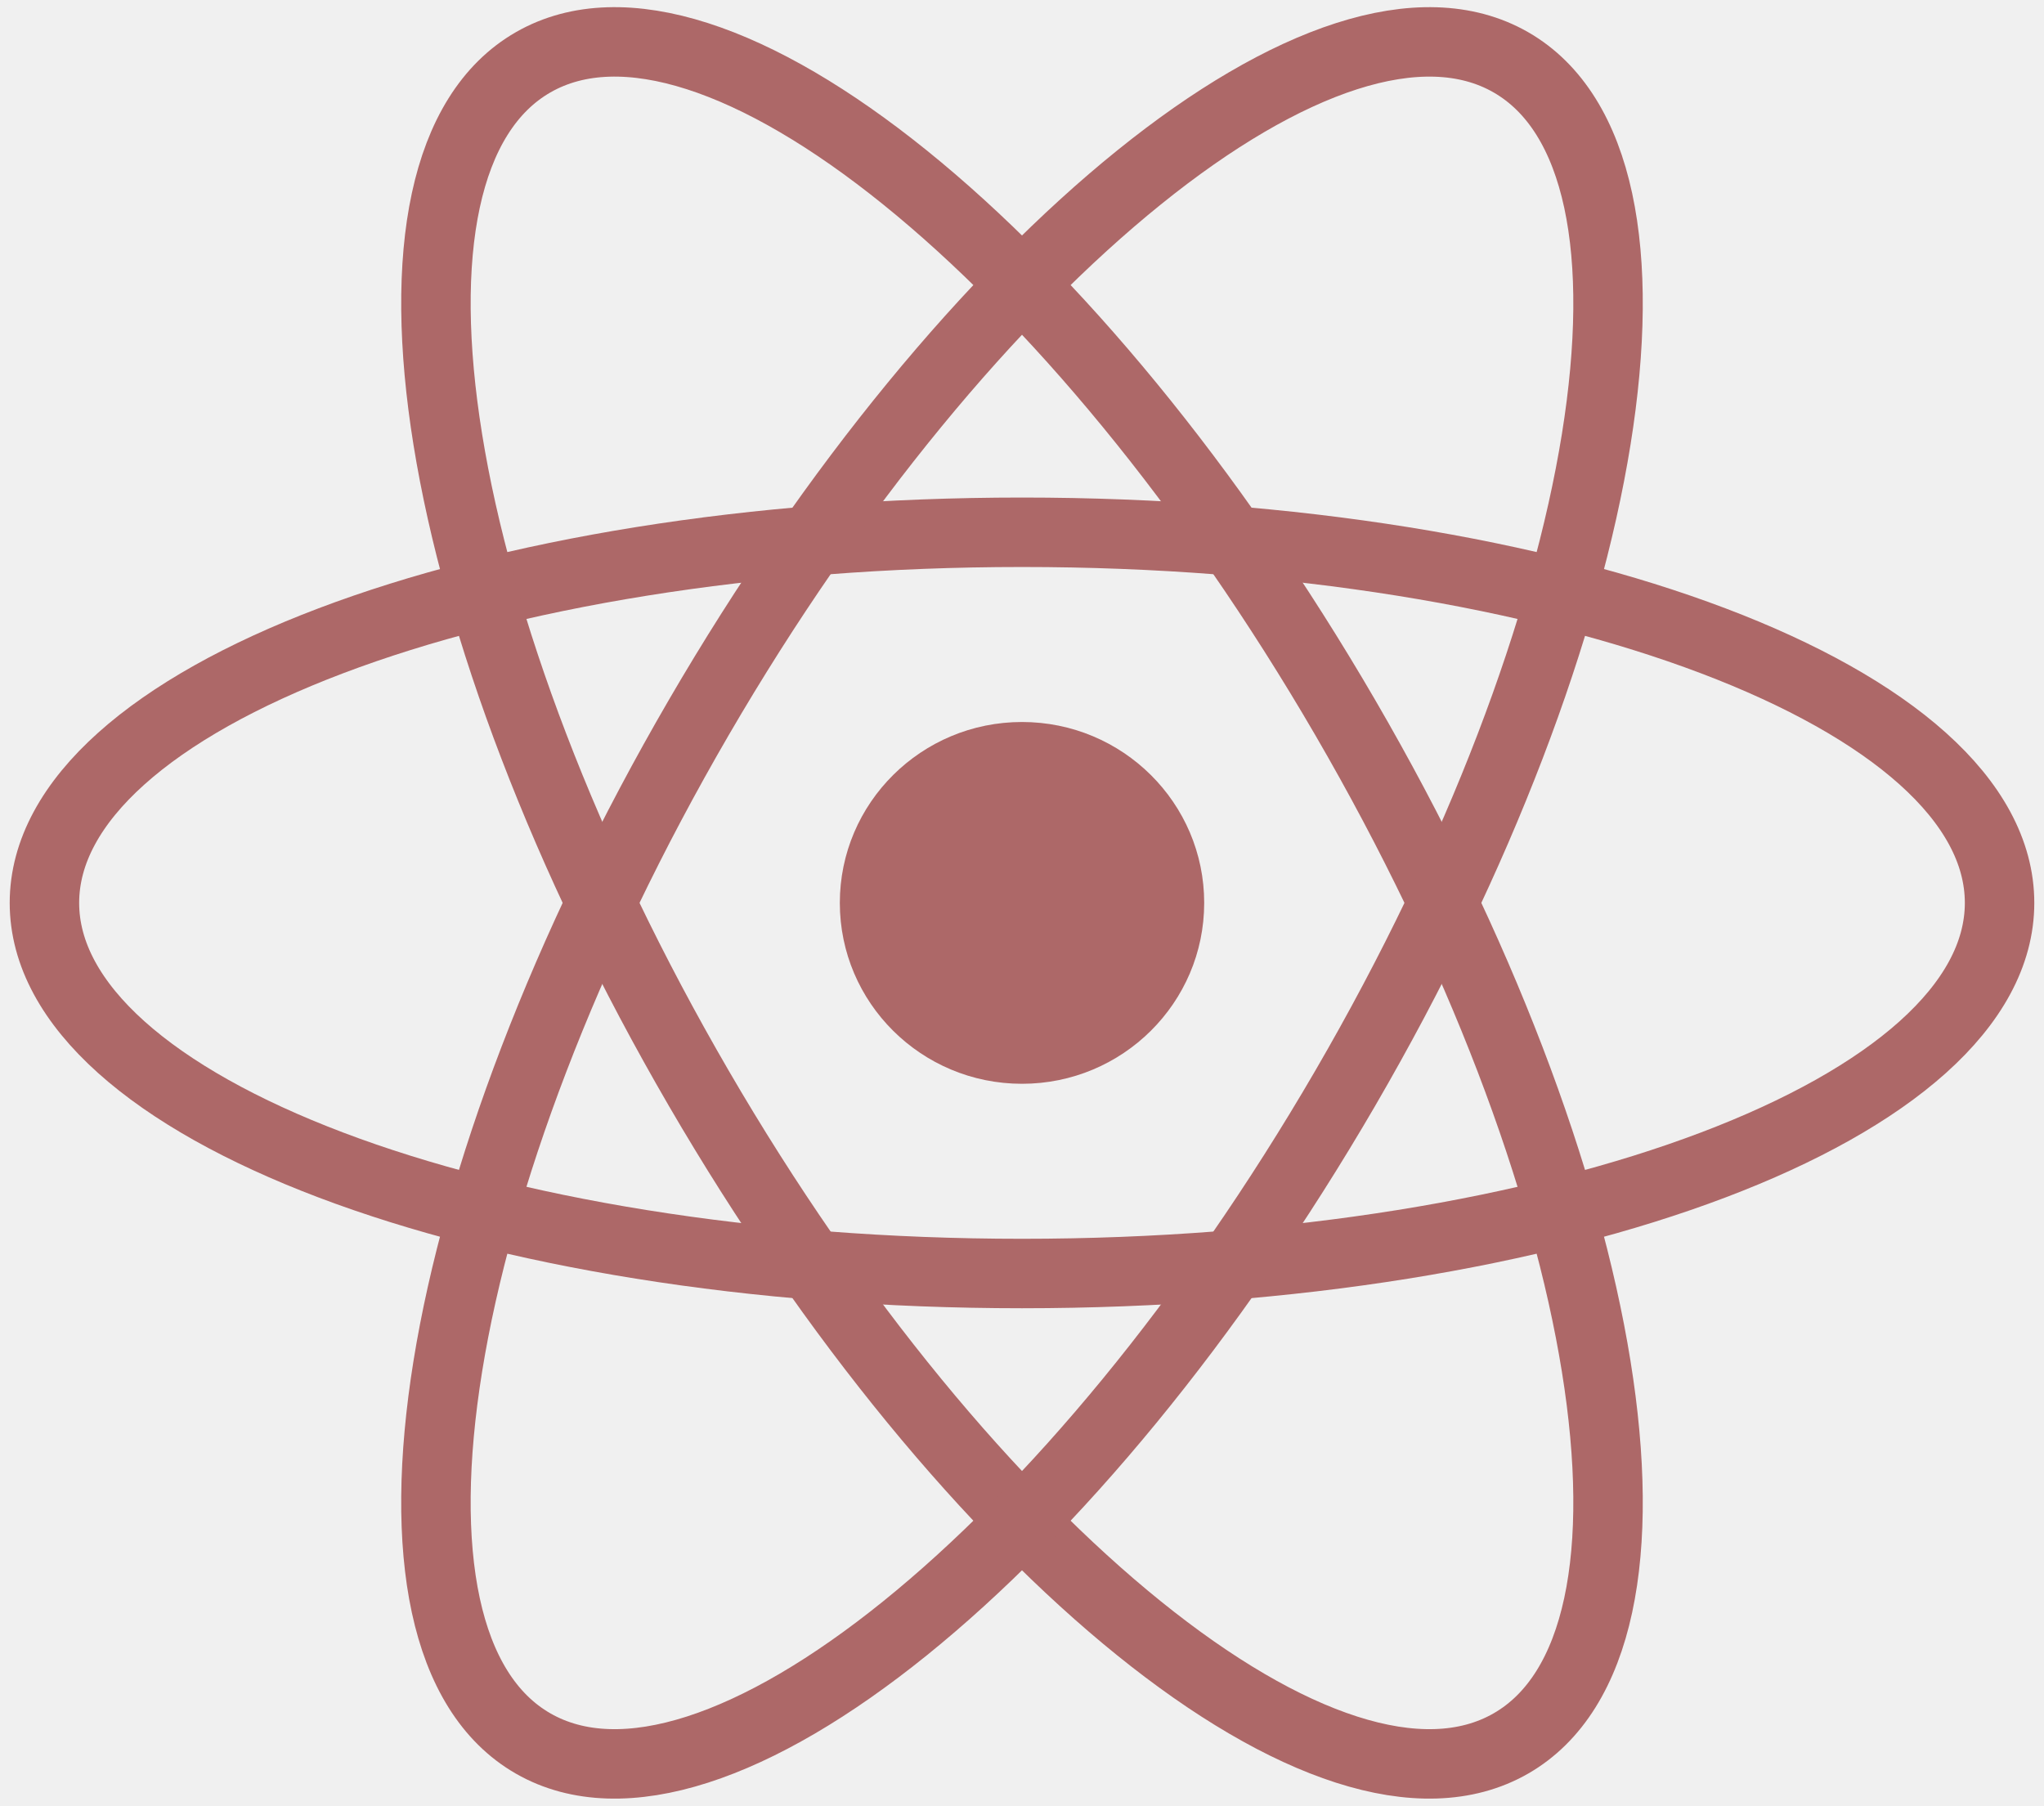
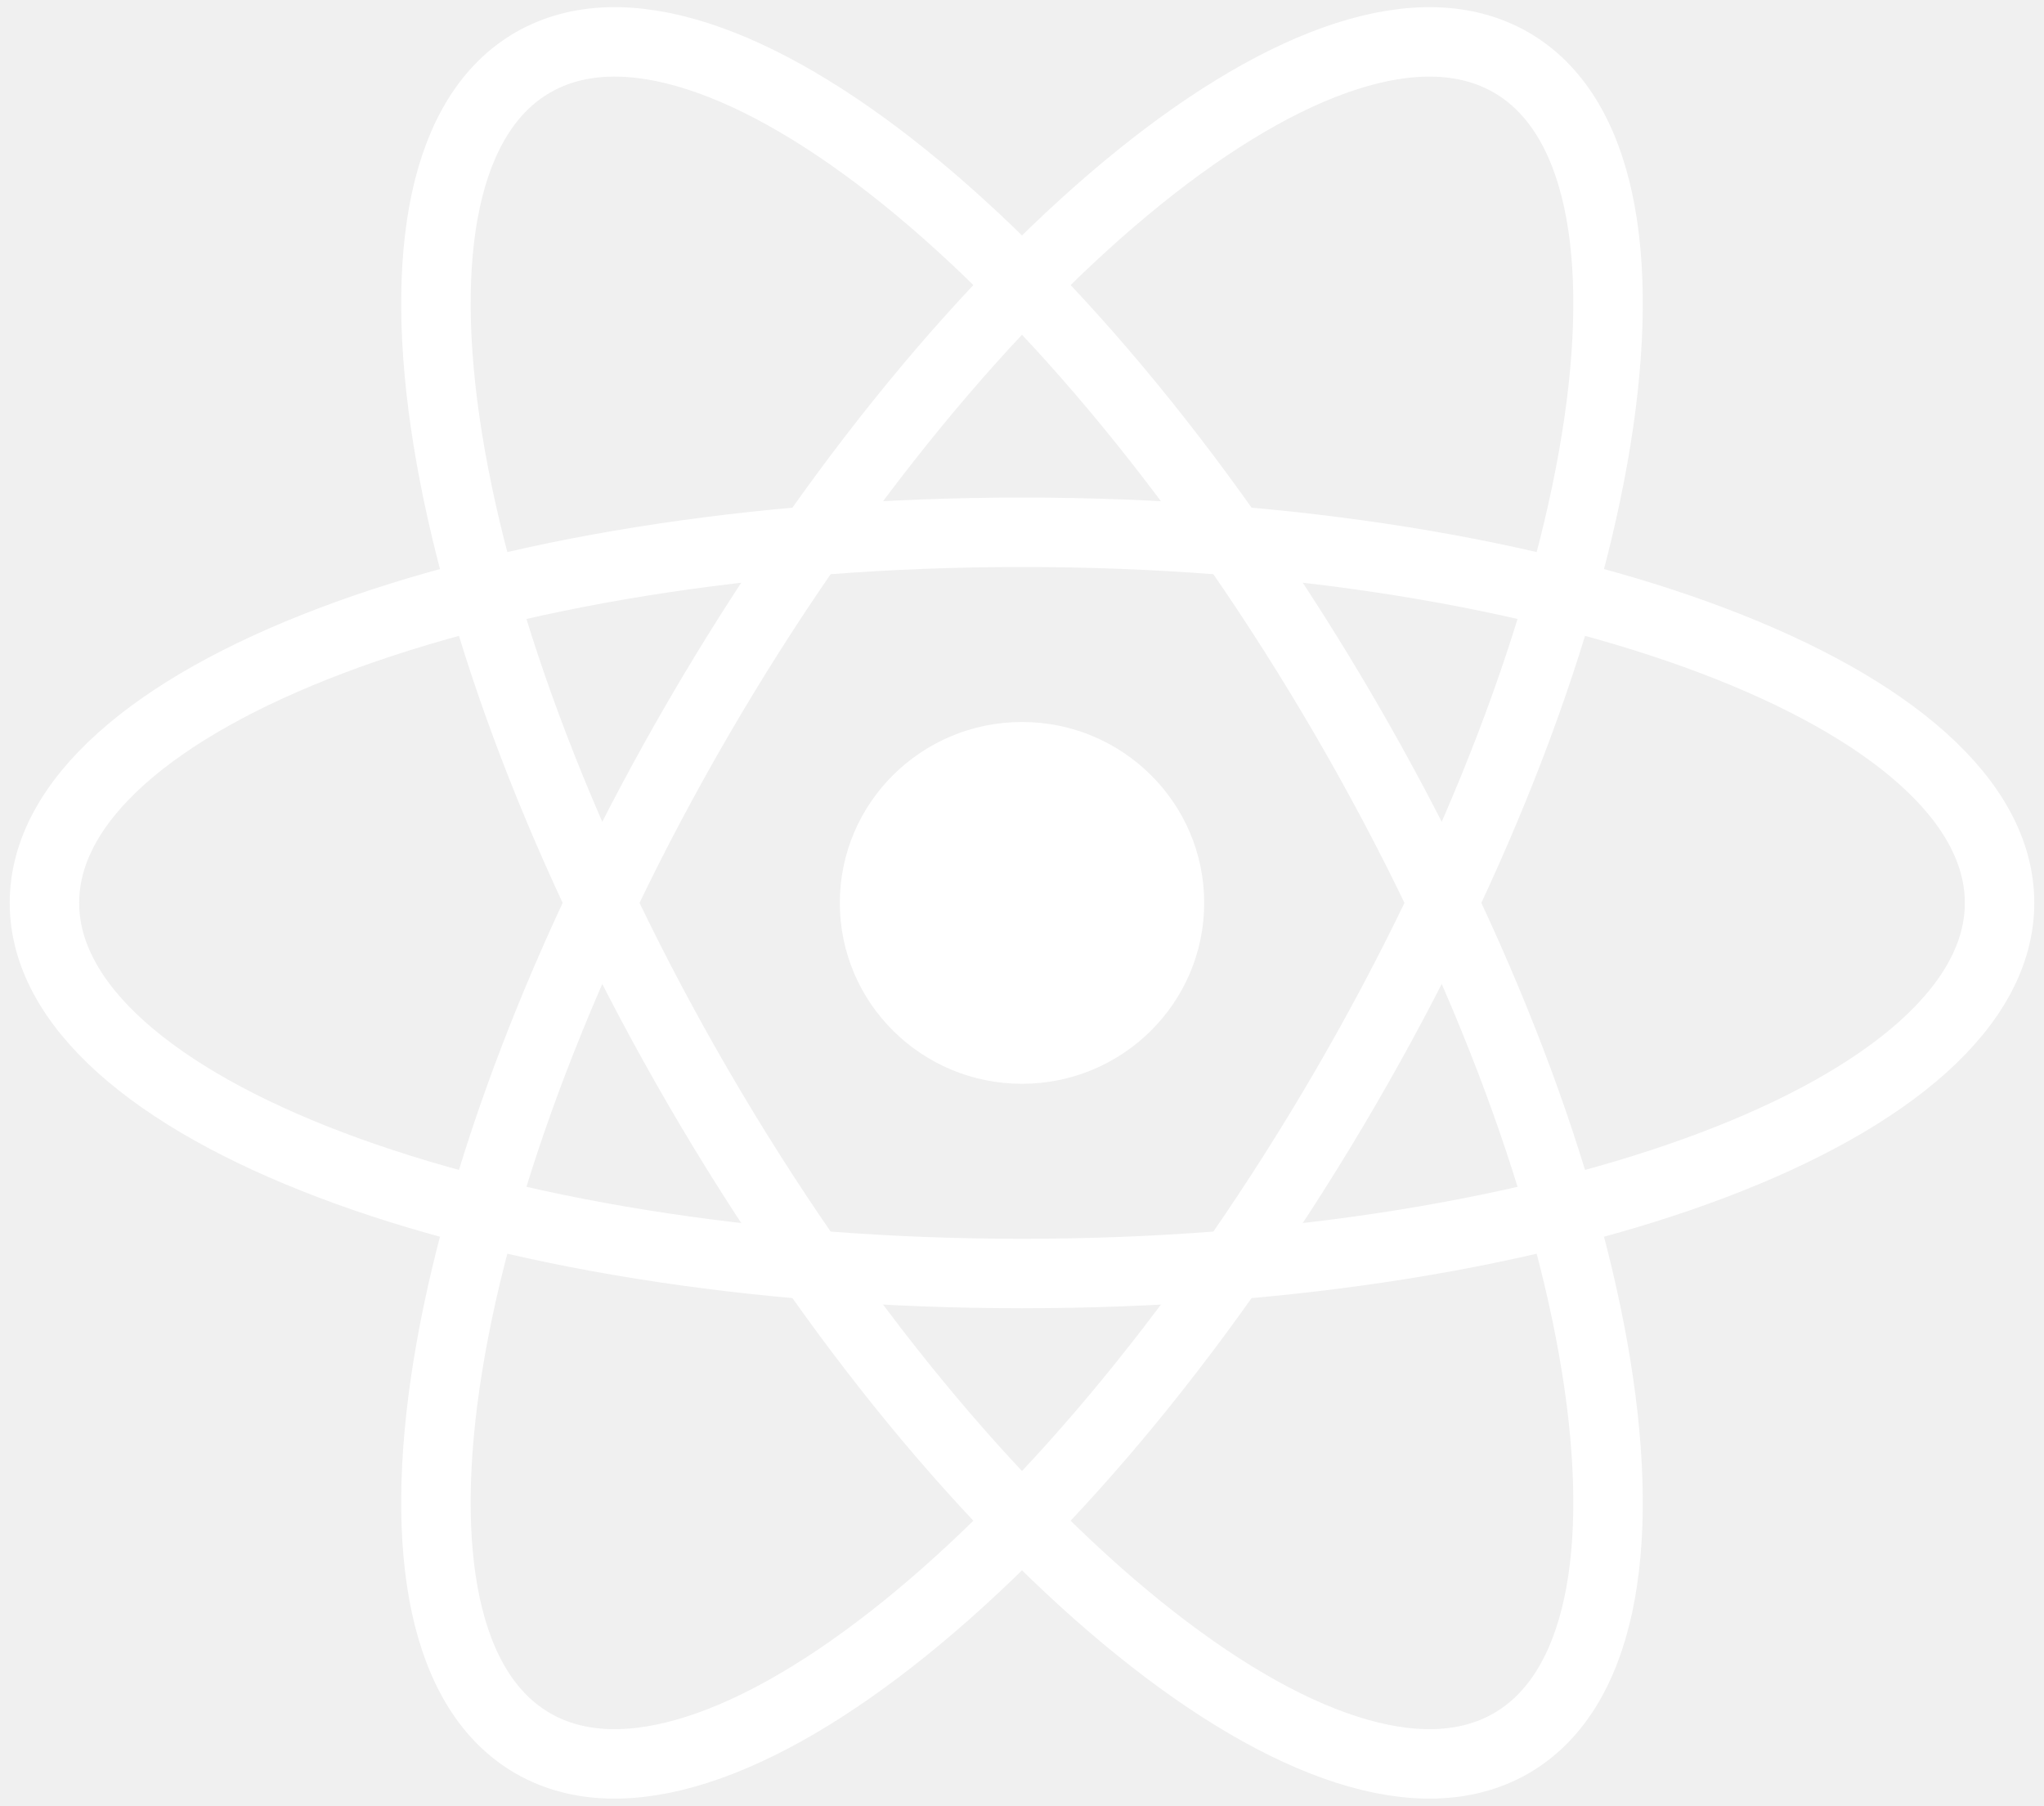
<svg xmlns="http://www.w3.org/2000/svg" width="103" height="91" viewBox="0 0 103 91" fill="none">
  <g clip-path="url(#clip0_154_62)">
-     <path d="M51.5 54.616C56.57 54.616 60.681 50.535 60.681 45.5C60.681 40.465 56.57 36.384 51.5 36.384C46.43 36.384 42.32 40.465 42.32 45.5C42.32 50.535 46.43 54.616 51.5 54.616Z" fill="#AD6868" />
-     <path d="M51.5 64.177C78.706 64.177 100.761 55.815 100.761 45.5C100.761 35.185 78.706 26.823 51.5 26.823C24.294 26.823 2.239 35.185 2.239 45.5C2.239 55.815 24.294 64.177 51.5 64.177Z" stroke="#AD6868" stroke-width="3.5" />
-     <path d="M35.211 54.839C48.814 78.235 67.134 93.02 76.13 87.863C85.126 82.705 81.392 59.558 67.789 36.161C54.186 12.765 35.866 -2.021 26.87 3.137C17.873 8.295 21.608 31.442 35.211 54.839Z" stroke="#AD6868" stroke-width="3.5" />
-     <path d="M35.211 36.161C21.608 59.558 17.873 82.705 26.869 87.863C35.866 93.02 54.186 78.235 67.789 54.839C81.392 31.442 85.126 8.295 76.13 3.137C67.134 -2.02 48.814 12.765 35.211 36.161Z" stroke="#AD6868" stroke-width="3.5" />
+     <path d="M51.5 54.616C56.57 54.616 60.681 50.535 60.681 45.5C60.681 40.465 56.57 36.384 51.5 36.384C46.43 36.384 42.32 40.465 42.32 45.5C42.32 50.535 46.43 54.616 51.5 54.616Z" fill="white" />
+     <path d="M51.5 64.177C78.706 64.177 100.761 55.815 100.761 45.5C100.761 35.185 78.706 26.823 51.5 26.823C24.294 26.823 2.239 35.185 2.239 45.5C2.239 55.815 24.294 64.177 51.5 64.177Z" stroke="white" stroke-width="3.5" />
+     <path d="M35.211 54.839C48.814 78.235 67.134 93.02 76.13 87.863C85.126 82.705 81.392 59.558 67.789 36.161C54.186 12.765 35.866 -2.021 26.87 3.137C17.873 8.295 21.608 31.442 35.211 54.839Z" stroke="white" stroke-width="3.5" />
+     <path d="M35.211 36.161C21.608 59.558 17.873 82.705 26.869 87.863C35.866 93.02 54.186 78.235 67.789 54.839C81.392 31.442 85.126 8.295 76.13 3.137C67.134 -2.02 48.814 12.765 35.211 36.161Z" stroke="white" stroke-width="3.5" />
  </g>
  <defs>
    <clipPath id="clip0_154_62">
      <rect width="103" height="91" fill="white" />
    </clipPath>
  </defs>
</svg>
